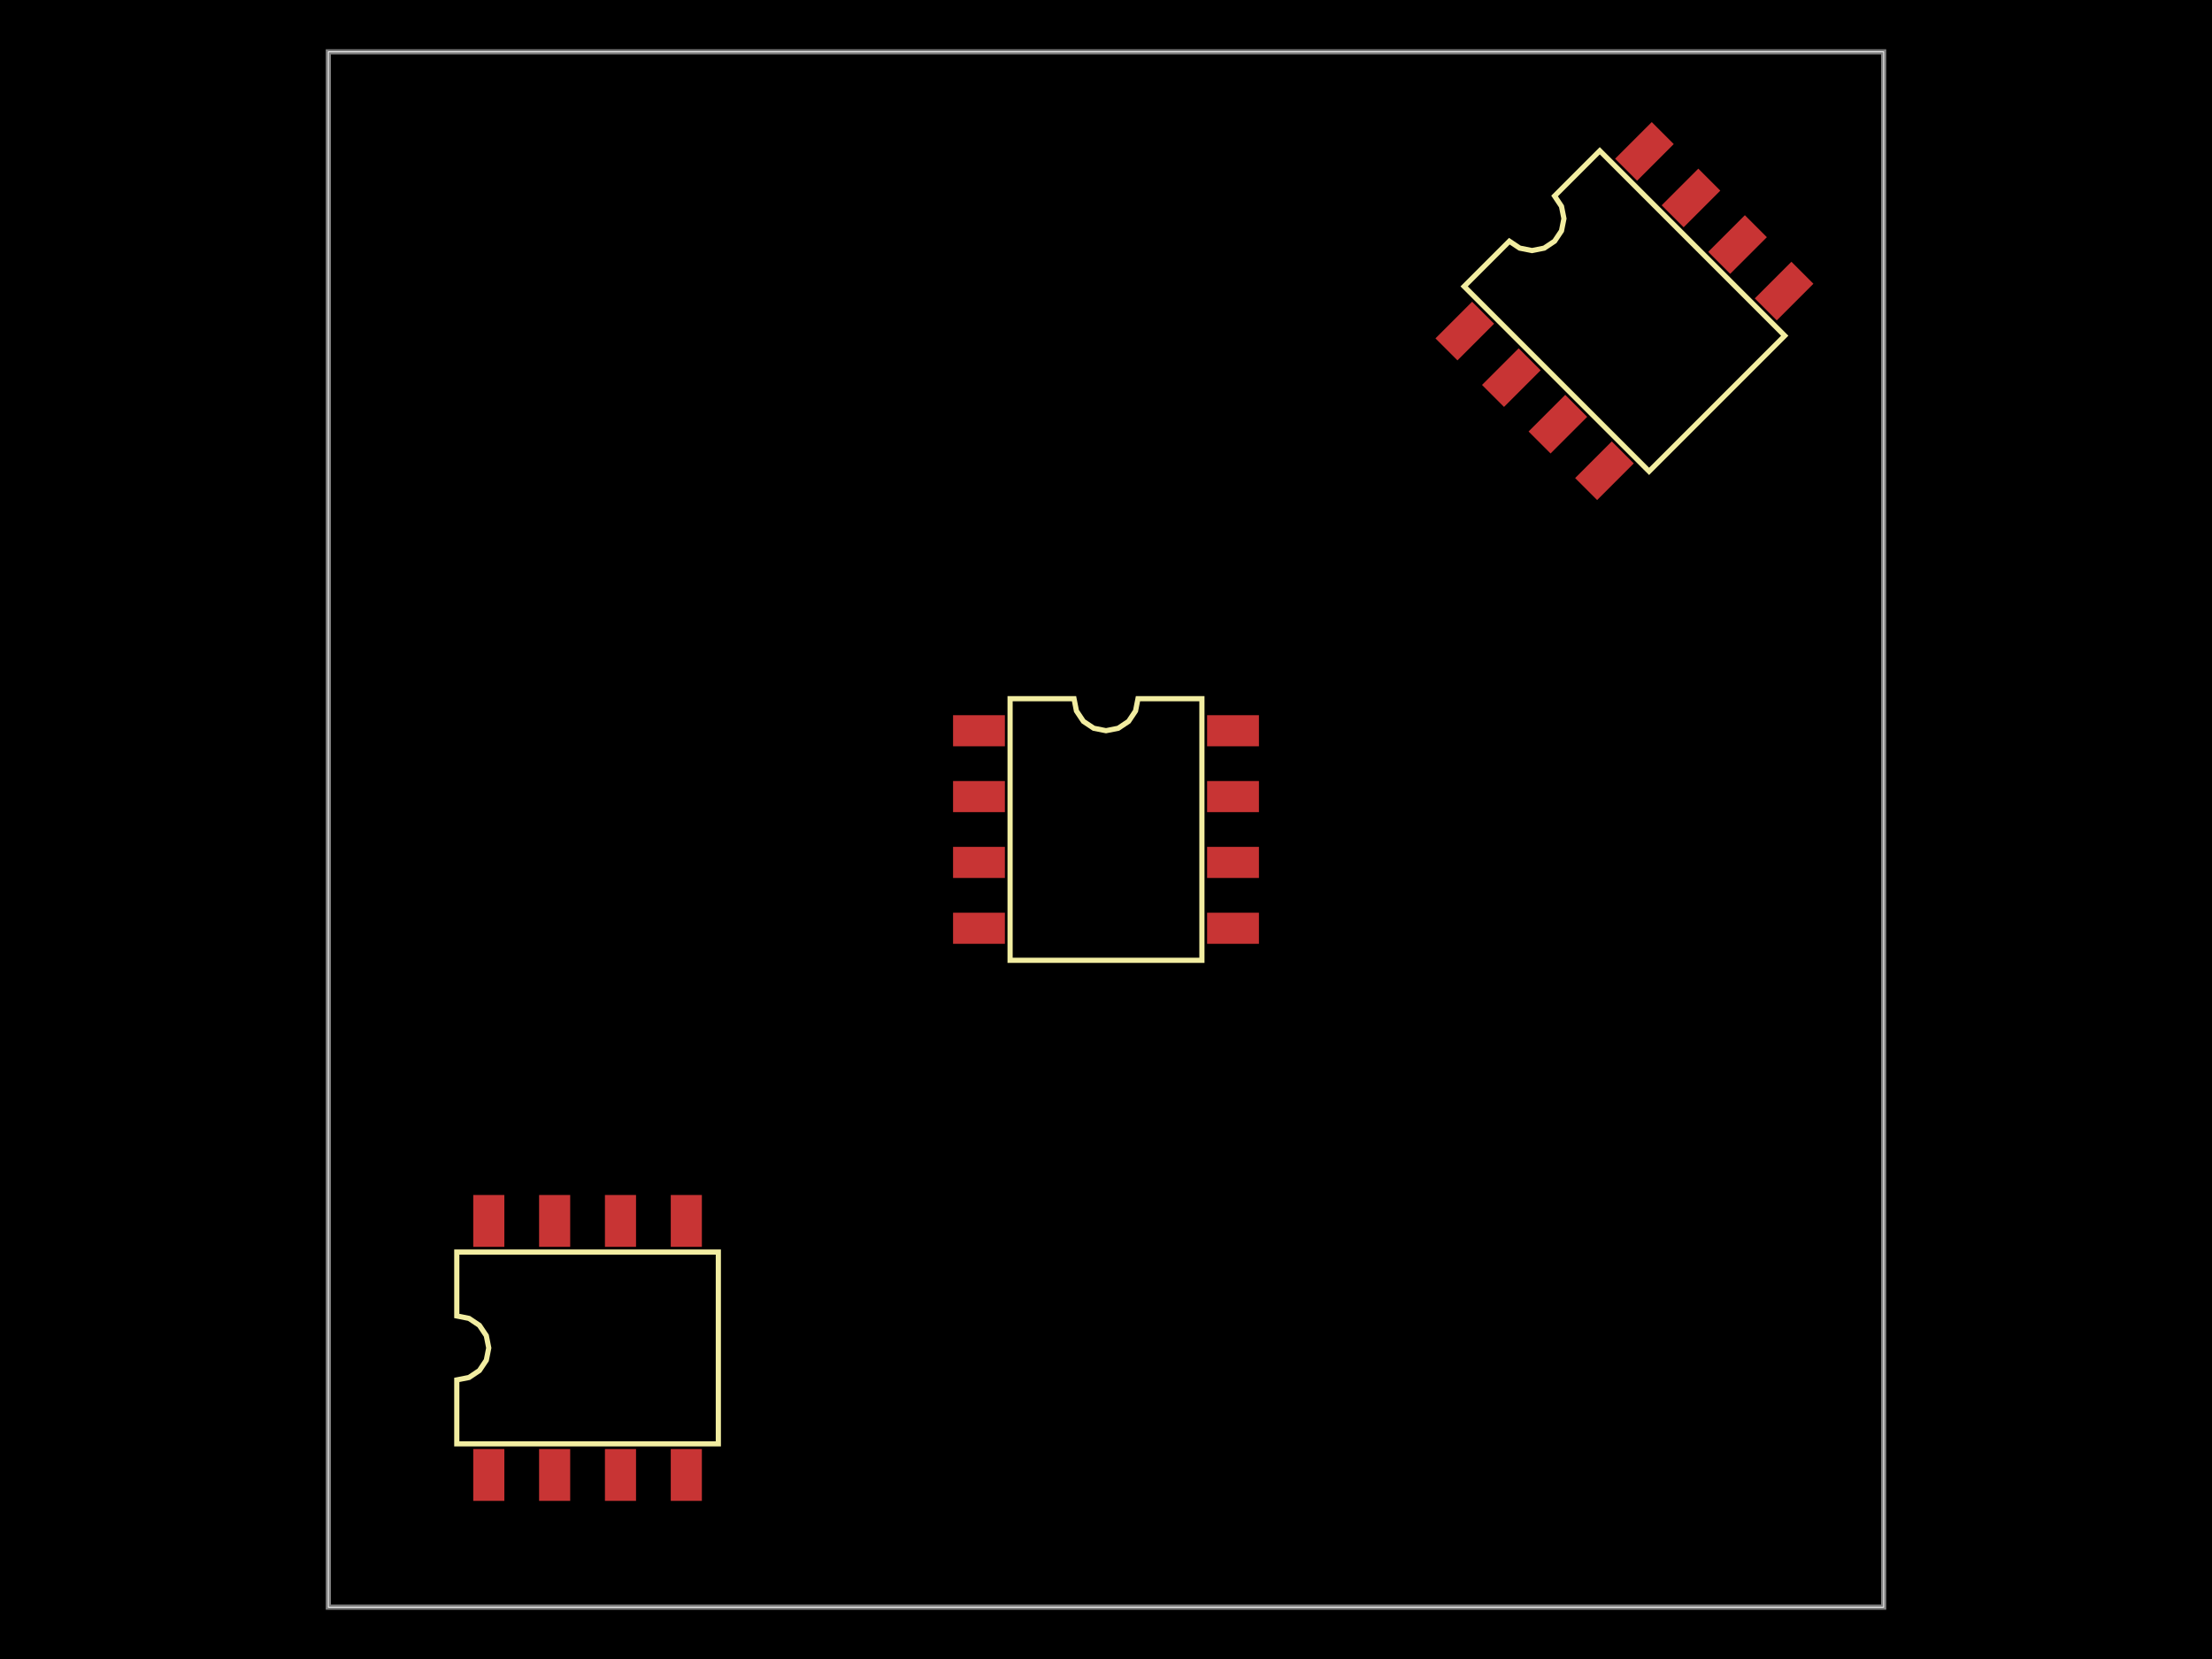
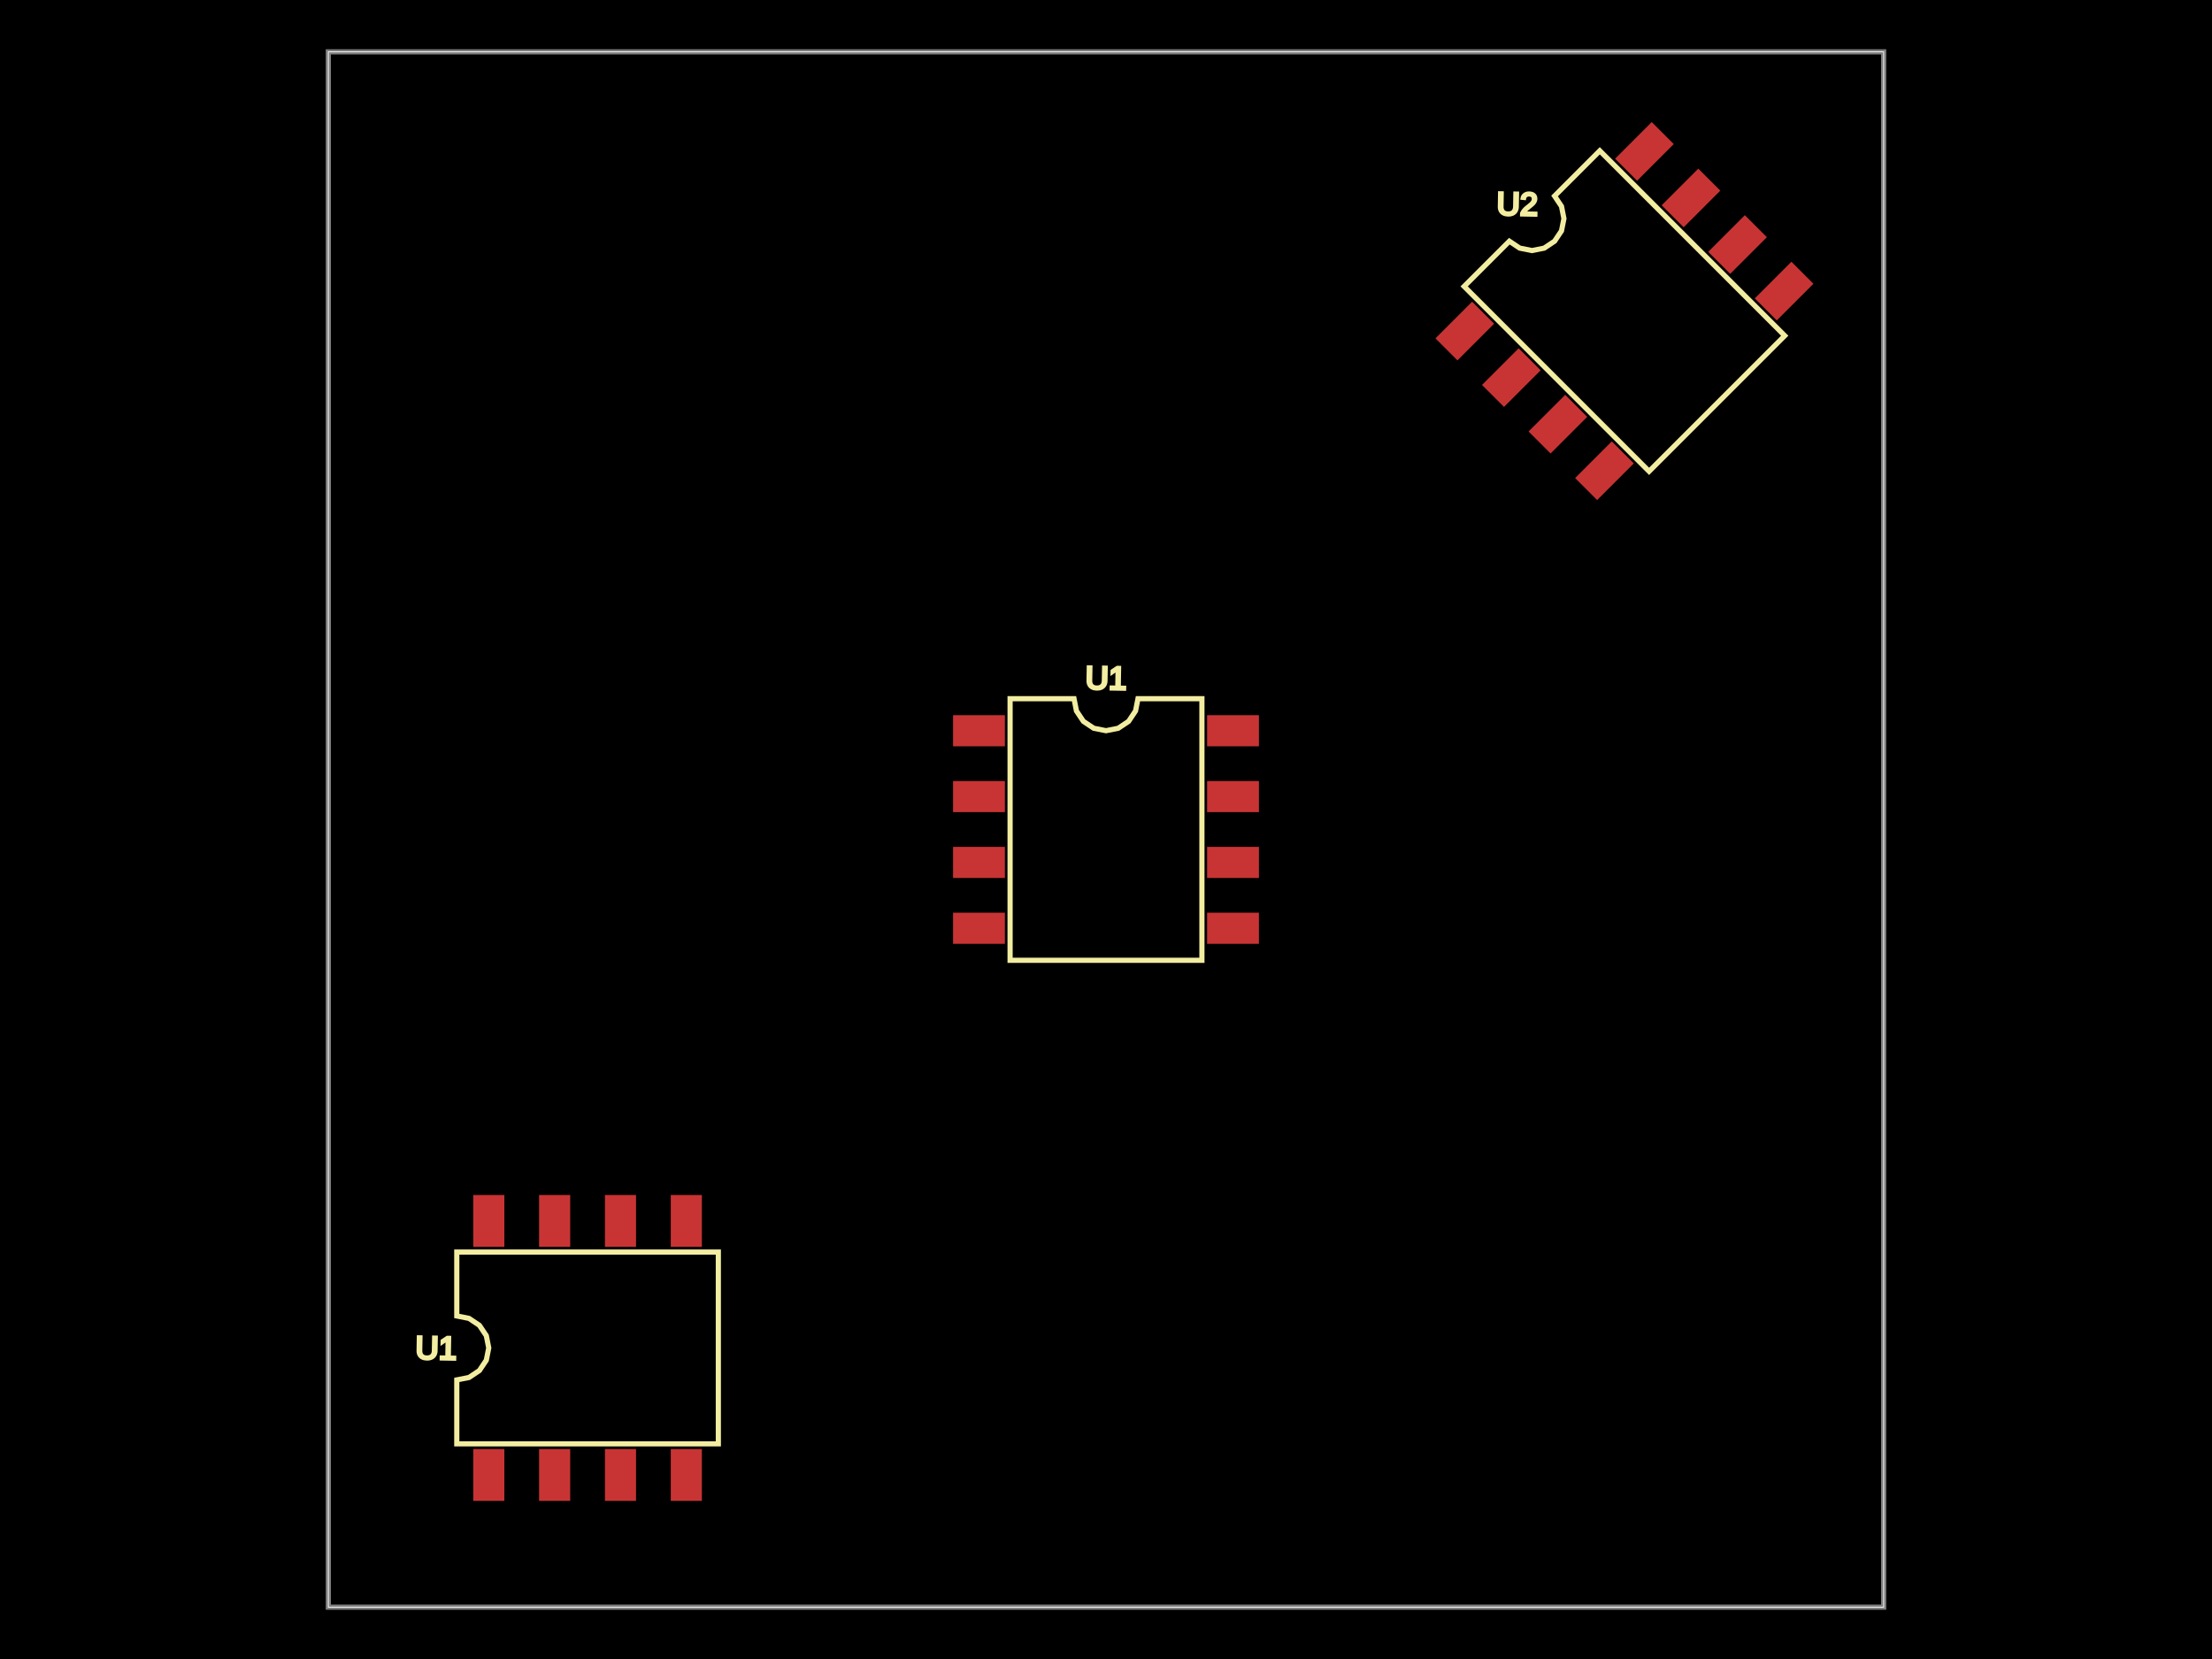
<svg xmlns="http://www.w3.org/2000/svg" width="800" height="600">
  <style>
              .boundary { fill: #000; }
              .pcb-board { fill: none; }
              .pcb-trace { fill: none; }
              .pcb-hole-outer { fill: rgb(200, 52, 52); }
              .pcb-hole-inner { fill: rgb(255, 38, 226); }
              .pcb-pad { }
              .pcb-boundary { fill: none; stroke: #fff; stroke-width: 0.3; }
              .pcb-silkscreen { fill: none; }
              .pcb-silkscreen-top { stroke: #f2eda1; }
              .pcb-silkscreen-bottom { stroke: #f2eda1; }
              .pcb-silkscreen-text { fill: #f2eda1; }
            </style>
  <rect class="boundary" x="0" y="0" width="800" height="600" />
  <rect class="pcb-boundary" x="118.75" y="18.75" width="562.5" height="562.5" />
  <path class="pcb-board" d="M 118.75 581.25 L 681.25 581.25 L 681.25 18.75 L 118.75 18.75 Z" stroke="rgba(255, 255, 255, 0.5)" stroke-width="1.875" />
  <g transform="translate(400, 300) rotate(0) scale(1, -1)">
    <rect class="pcb-component" x="-55.312" y="-41.344" width="110.625" height="82.688" />
    <rect class="pcb-component-outline" x="-55.312" y="-41.344" width="110.625" height="82.688" />
  </g>
  <g transform="translate(212.5, 487.5) rotate(-90) scale(1, -1)">
    <rect class="pcb-component" x="-45.094" y="-51.562" width="90.188" height="103.125" />
    <rect class="pcb-component-outline" x="-45.094" y="-51.562" width="90.188" height="103.125" />
  </g>
  <g transform="translate(587.5, 112.5) rotate(-45) scale(1, -1)">
    <rect class="pcb-component" x="-67.115" y="-63.365" width="134.229" height="126.729" />
    <rect class="pcb-component-outline" x="-67.115" y="-63.365" width="134.229" height="126.729" />
  </g>
  <rect class="pcb-pad" fill="rgb(200, 52, 52)" x="344.688" y="258.656" width="18.75" height="11.25" />
  <rect class="pcb-pad" fill="rgb(200, 52, 52)" x="344.688" y="282.469" width="18.75" height="11.25" />
  <rect class="pcb-pad" fill="rgb(200, 52, 52)" x="344.688" y="306.281" width="18.75" height="11.25" />
  <rect class="pcb-pad" fill="rgb(200, 52, 52)" x="344.688" y="330.094" width="18.75" height="11.25" />
  <rect class="pcb-pad" fill="rgb(200, 52, 52)" x="436.562" y="330.094" width="18.75" height="11.25" />
  <rect class="pcb-pad" fill="rgb(200, 52, 52)" x="436.562" y="306.281" width="18.75" height="11.25" />
  <rect class="pcb-pad" fill="rgb(200, 52, 52)" x="436.562" y="282.469" width="18.75" height="11.25" />
  <rect class="pcb-pad" fill="rgb(200, 52, 52)" x="436.562" y="258.656" width="18.75" height="11.25" />
  <rect class="pcb-pad" fill="rgb(200, 52, 52)" x="171.156" y="524.062" width="11.25" height="18.75" />
  <rect class="pcb-pad" fill="rgb(200, 52, 52)" x="194.969" y="524.062" width="11.25" height="18.75" />
  <rect class="pcb-pad" fill="rgb(200, 52, 52)" x="218.781" y="524.062" width="11.25" height="18.75" />
  <rect class="pcb-pad" fill="rgb(200, 52, 52)" x="242.594" y="524.062" width="11.25" height="18.75" />
  <rect class="pcb-pad" fill="rgb(200, 52, 52)" x="242.594" y="432.188" width="11.25" height="18.75" />
  <rect class="pcb-pad" fill="rgb(200, 52, 52)" x="218.781" y="432.188" width="11.25" height="18.75" />
  <rect class="pcb-pad" fill="rgb(200, 52, 52)" x="194.969" y="432.188" width="11.25" height="18.75" />
  <rect class="pcb-pad" fill="rgb(200, 52, 52)" x="171.156" y="432.188" width="11.25" height="18.75" />
  <rect class="pcb-pad" fill="rgb(200, 52, 52)" x="-9.375" y="-5.625" width="18.75" height="11.25" transform="translate(529.7603 119.7257) rotate(-45)" />
  <rect class="pcb-pad" fill="rgb(200, 52, 52)" x="-9.375" y="-5.625" width="18.75" height="11.25" transform="translate(546.5983 136.5637) rotate(-45)" />
  <rect class="pcb-pad" fill="rgb(200, 52, 52)" x="-9.375" y="-5.625" width="18.75" height="11.25" transform="translate(563.4363 153.4017) rotate(-45)" />
  <rect class="pcb-pad" fill="rgb(200, 52, 52)" x="-9.375" y="-5.625" width="18.75" height="11.25" transform="translate(580.2743 170.2397) rotate(-45)" />
  <rect class="pcb-pad" fill="rgb(200, 52, 52)" x="-9.375" y="-5.625" width="18.75" height="11.25" transform="translate(645.2397 105.2743) rotate(-45)" />
  <rect class="pcb-pad" fill="rgb(200, 52, 52)" x="-9.375" y="-5.625" width="18.75" height="11.25" transform="translate(628.4017 88.43627) rotate(-45)" />
  <rect class="pcb-pad" fill="rgb(200, 52, 52)" x="-9.375" y="-5.625" width="18.75" height="11.25" transform="translate(611.5637 71.59829) rotate(-45)" />
  <rect class="pcb-pad" fill="rgb(200, 52, 52)" x="-9.375" y="-5.625" width="18.75" height="11.25" transform="translate(594.7257 54.76031) rotate(-45)" />
  <path class="pcb-silkscreen pcb-silkscreen-top" d="M 365.312 347.297 L 365.312 252.703 L 388.438 252.703 L 389.318 257.128 L 391.824 260.879 L 395.575 263.385 L 400 264.266 L 404.425 263.385 L 408.176 260.879 L 410.682 257.128 L 411.562 252.703 L 434.688 252.703 L 434.688 347.297 L 365.312 347.297 Z" stroke-width="1.875" data-pcb-component-id="pcb_component_0" data-pcb-silkscreen-path-id="pcb_silkscreen_path_0" />
  <path class="pcb-silkscreen pcb-silkscreen-top" d="M 259.797 522.188 L 165.203 522.188 L 165.203 499.062 L 169.628 498.182 L 173.379 495.676 L 175.885 491.925 L 176.766 487.5 L 175.885 483.075 L 173.379 479.324 L 169.628 476.818 L 165.203 475.938 L 165.203 452.812 L 259.797 452.812 L 259.797 522.188 Z" stroke-width="1.875" data-pcb-component-id="pcb_component_1" data-pcb-silkscreen-path-id="pcb_silkscreen_path_1" />
  <path class="pcb-silkscreen pcb-silkscreen-top" d="M 596.416 170.472 L 529.528 103.584 L 545.88 87.232 L 549.631 89.738 L 554.056 90.619 L 558.481 89.738 L 562.232 87.232 L 564.738 83.481 L 565.619 79.056 L 564.738 74.631 L 562.232 70.88 L 578.584 54.528 L 645.472 121.416 L 596.416 170.472 Z" stroke-width="1.875" data-pcb-component-id="pcb_component_2" data-pcb-silkscreen-path-id="pcb_silkscreen_path_2" />
+   <text x="0" y="0" font-family="Arial, sans-serif" font-size="11.633" text-anchor="middle" dominant-baseline="central" transform="matrix(0.9998477,0.01745241,-0.01745241,0.9998477,400,245.2031)" class="pcb-silkscreen-text pcb-silkscreen-top" data-pcb-silkscreen-text-id="pcb_component_0">U1</text>
+   <text x="0" y="0" font-family="Arial, sans-serif" font-size="11.633" text-anchor="middle" dominant-baseline="central" transform="matrix(0.9998477,0.01745241,-0.01745241,0.9998477,157.7031,487.5)" class="pcb-silkscreen-text pcb-silkscreen-top" data-pcb-silkscreen-text-id="pcb_component_1">U1</text>
+   <text x="0" y="0" font-family="Arial, sans-serif" font-size="11.633" text-anchor="middle" dominant-baseline="central" transform="matrix(0.9998477,0.01745241,-0.01745241,0.9998477,548.7528,73.75276)" class="pcb-silkscreen-text pcb-silkscreen-top" data-pcb-silkscreen-text-id="pcb_component_2">U2</text>
</svg>
